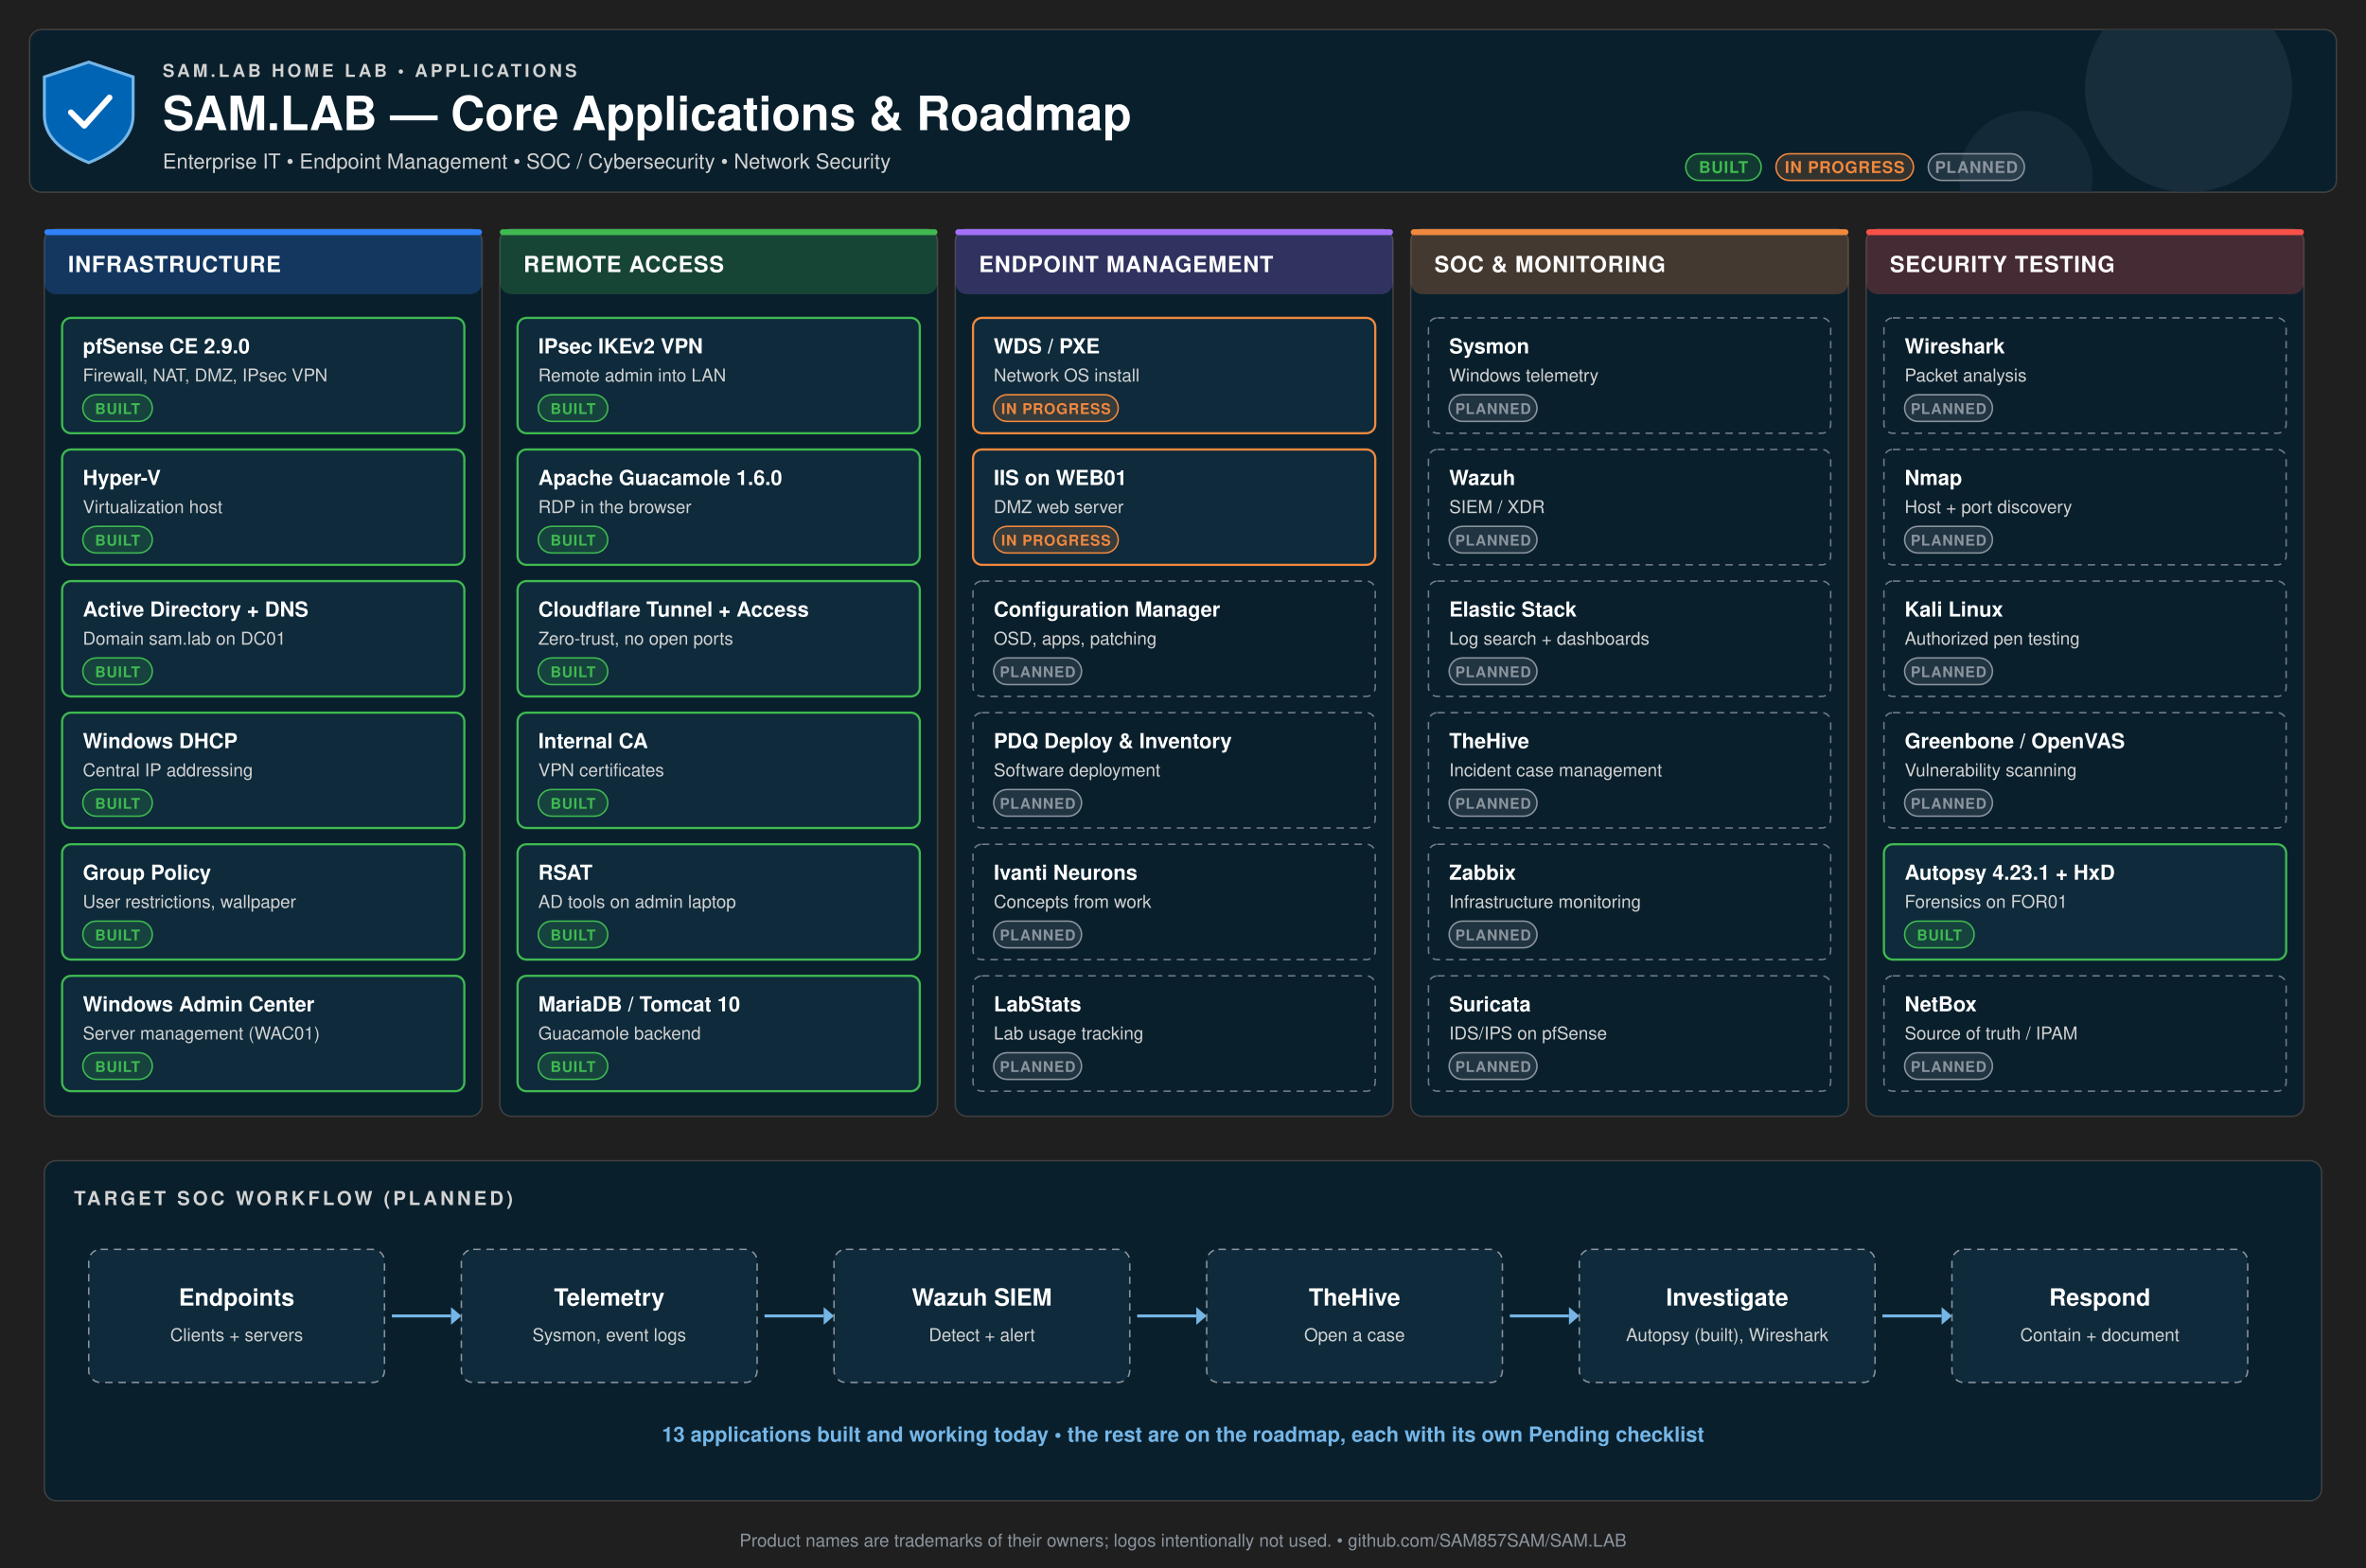
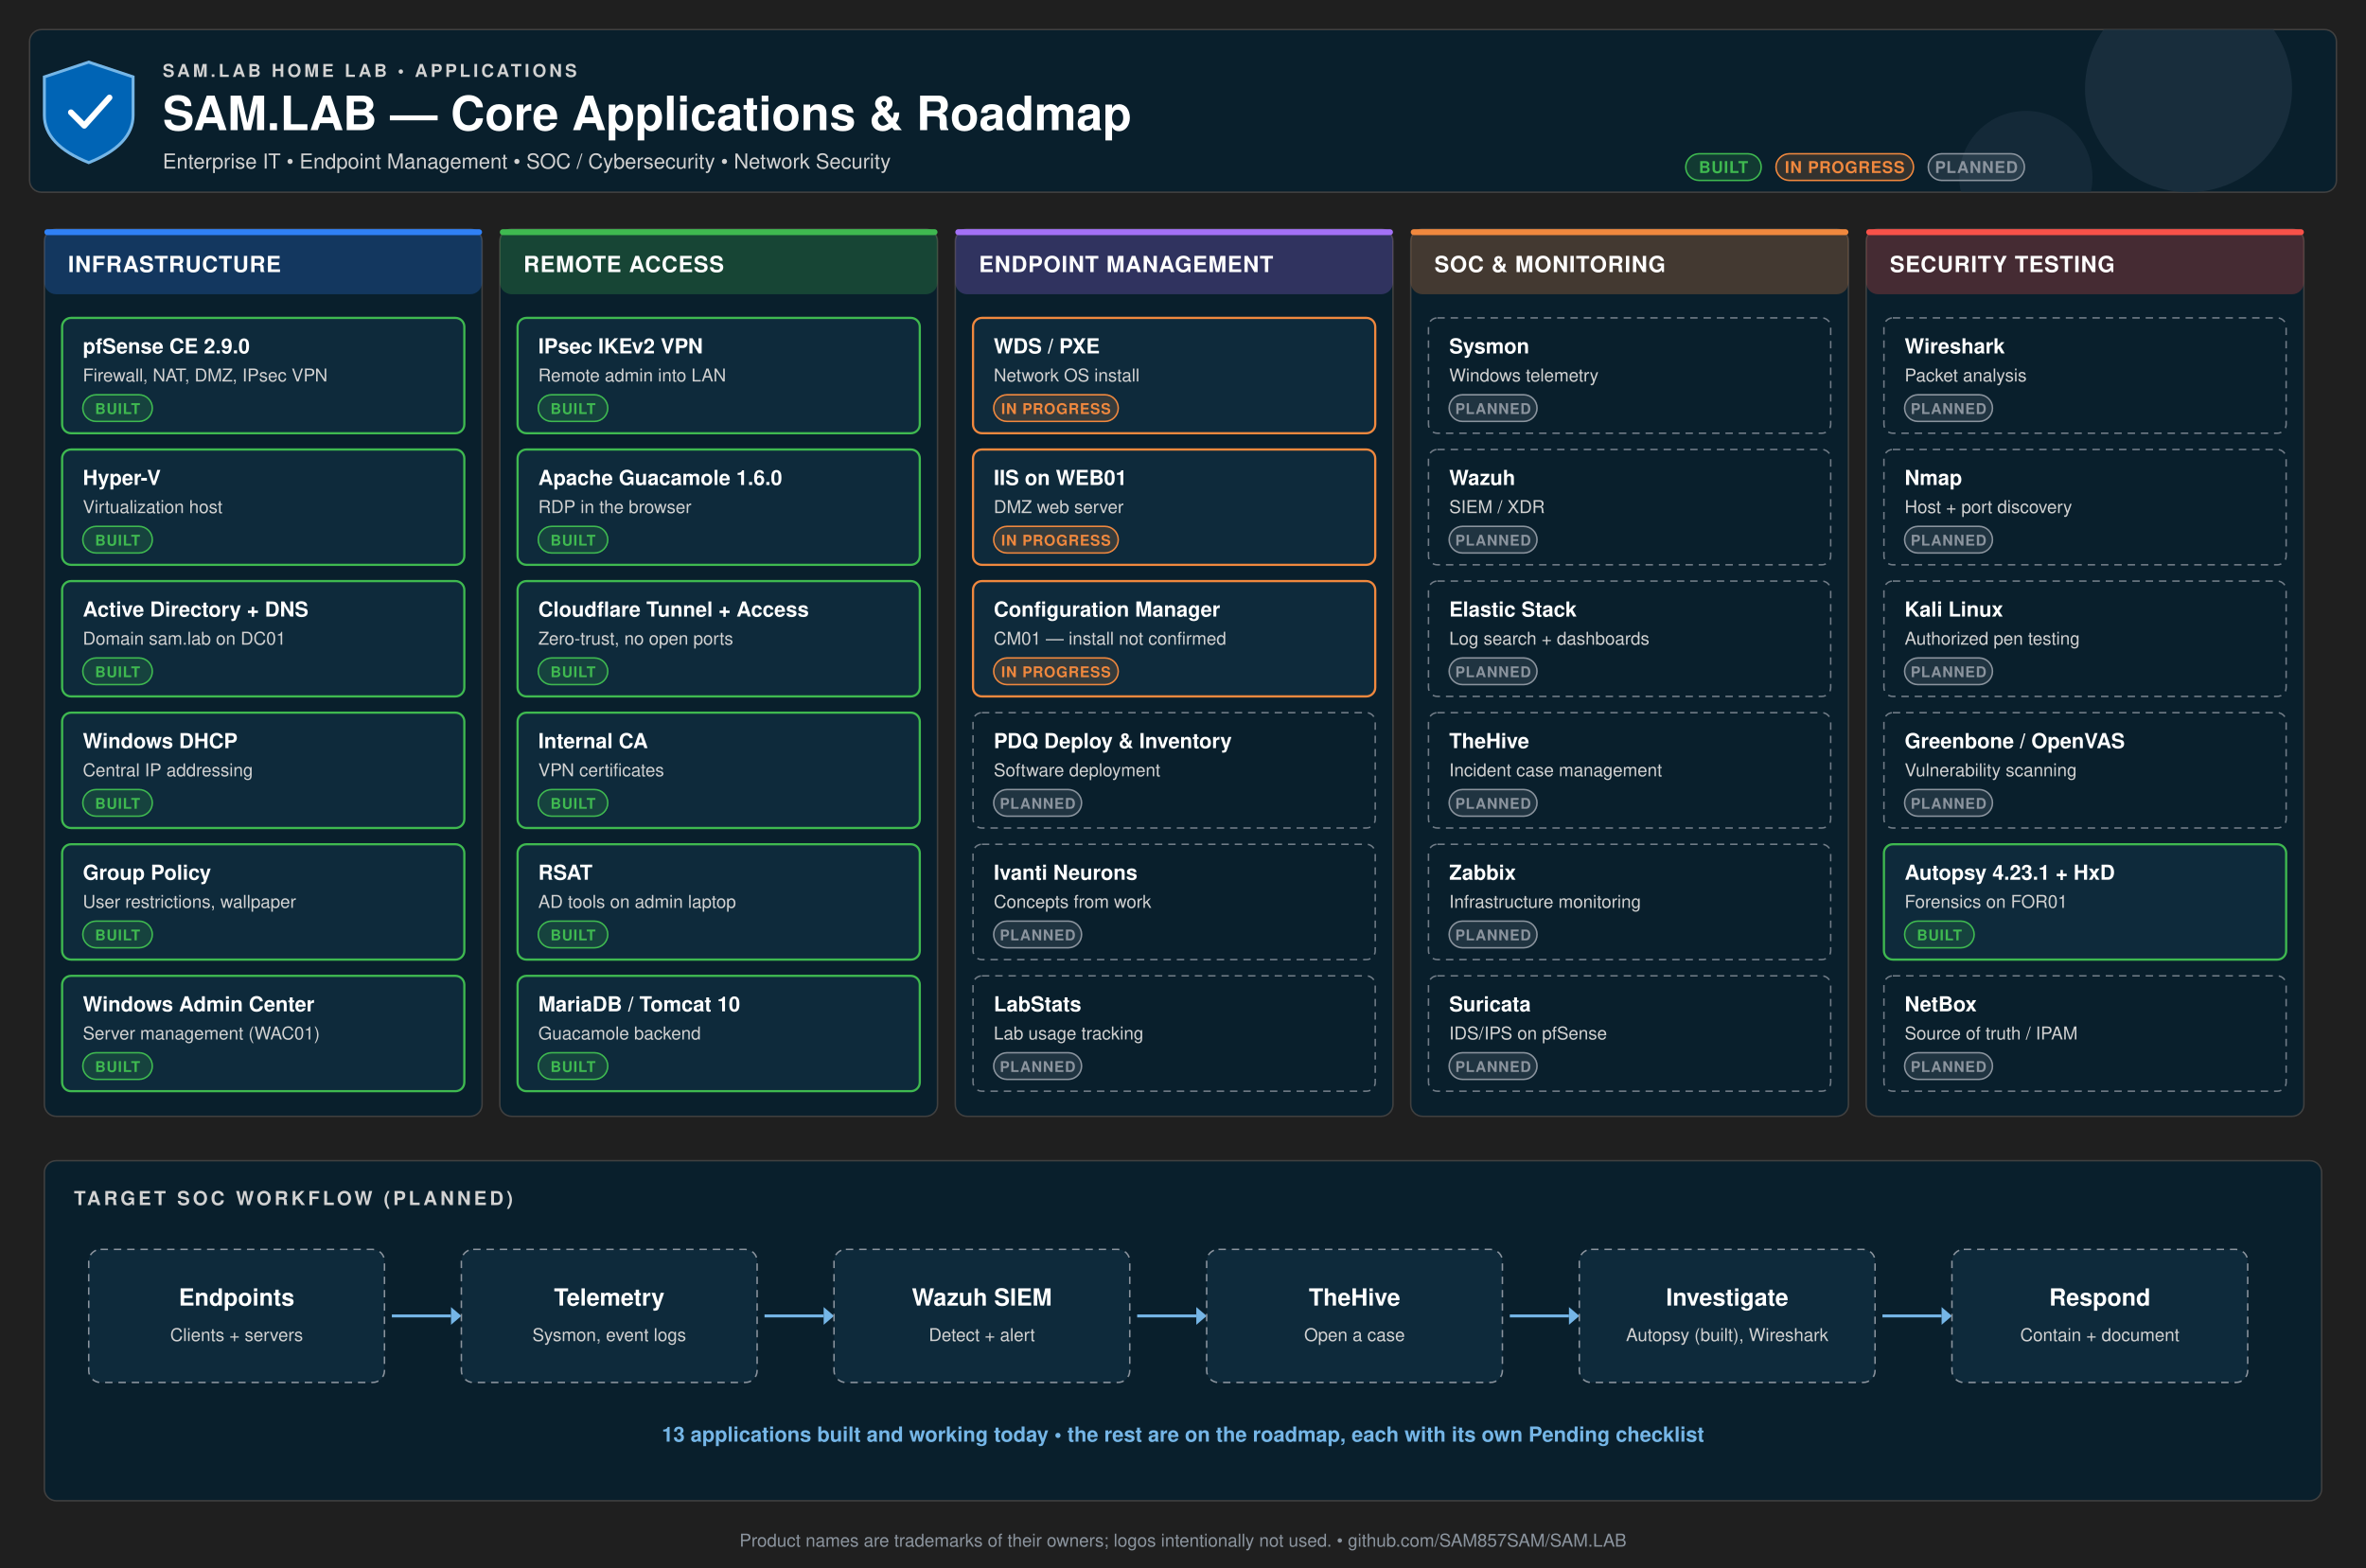
<svg xmlns="http://www.w3.org/2000/svg" width="1600" height="1060" viewBox="0 0 1600 1060">
  <rect x="0" y="0" width="1600" height="1060" rx="0" fill="#1F1F1F" stroke="#1F1F1F" stroke-width="1" opacity="1" />
  <rect x="20" y="20" width="1560" height="110" rx="8" fill="#091F2C" stroke="#404040" stroke-width="1" opacity="1" />
  <clipPath id="hc">
    <rect x="20" y="20" width="1560" height="110" rx="8" />
  </clipPath>
  <g clip-path="url(#hc)">
    <circle cx="1480" cy="60" r="70" fill="#1B3140" opacity="0.8" />
    <circle cx="1370" cy="120" r="45" fill="#1B3140" opacity="0.6" />
  </g>
  <path d="M60 42 L90 52 L90 78 Q90 98 60 110 Q30 98 30 78 L30 52 Z" fill="#0064B5" stroke="#75B6E7" stroke-width="2" />
  <path d="M48 76 L57 85 L74 66" fill="none" stroke="#FFFFFF" stroke-width="4" stroke-linecap="round" stroke-linejoin="round" />
  <text x="110" y="52" font-family="Segoe UI, Helvetica, Arial, sans-serif" font-size="12" fill="#D2D2D2" font-weight="bold" text-anchor="start" letter-spacing="2" opacity="1">SAM.LAB HOME LAB • APPLICATIONS</text>
  <text x="110" y="88" font-family="Segoe UI, Helvetica, Arial, sans-serif" font-size="32" fill="#FFFFFF" font-weight="bold" text-anchor="start" letter-spacing="0" opacity="1">SAM.LAB — Core Applications &amp; Roadmap</text>
  <text x="110" y="114" font-family="Segoe UI, Helvetica, Arial, sans-serif" font-size="14" fill="#D2D2D2" font-weight="normal" text-anchor="start" letter-spacing="0" opacity="1">Enterprise IT • Endpoint Management • SOC / Cybersecurity • Network Security</text>
  <rect x="1140" y="104" width="51" height="18" rx="9" fill="#3FB950" stroke="#3FB950" stroke-width="1" opacity="0.18" />
  <rect x="1140" y="104" width="51" height="18" rx="9" fill="none" stroke="#3FB950" stroke-width="1" opacity="1" />
  <text x="1165.5" y="117" font-family="Segoe UI, Helvetica, Arial, sans-serif" font-size="11" fill="#3FB950" font-weight="bold" text-anchor="middle" letter-spacing="0.5" opacity="1">BUILT</text>
  <rect x="1201" y="104" width="93" height="18" rx="9" fill="#F0883E" stroke="#F0883E" stroke-width="1" opacity="0.18" />
  <rect x="1201" y="104" width="93" height="18" rx="9" fill="none" stroke="#F0883E" stroke-width="1" opacity="1" />
  <text x="1247.5" y="117" font-family="Segoe UI, Helvetica, Arial, sans-serif" font-size="11" fill="#F0883E" font-weight="bold" text-anchor="middle" letter-spacing="0.5" opacity="1">IN PROGRESS</text>
  <rect x="1304" y="104" width="65" height="18" rx="9" fill="#8B949E" stroke="#8B949E" stroke-width="1" opacity="0.18" />
  <rect x="1304" y="104" width="65" height="18" rx="9" fill="none" stroke="#8B949E" stroke-width="1" opacity="1" />
  <text x="1336.5" y="117" font-family="Segoe UI, Helvetica, Arial, sans-serif" font-size="11" fill="#8B949E" font-weight="bold" text-anchor="middle" letter-spacing="0.5" opacity="1">PLANNED</text>
  <rect x="30" y="155" width="296" height="600" rx="8" fill="#091F2C" stroke="#404040" stroke-width="1" opacity="1" />
  <rect x="30" y="155" width="296" height="44" rx="8" fill="#2F81F7" stroke="#2F81F7" stroke-width="0" opacity="0.25" />
  <rect x="30" y="155" width="296" height="4" rx="2" fill="#2F81F7" stroke="#2F81F7" stroke-width="0" opacity="1" />
  <text x="46" y="184" font-family="Segoe UI, Helvetica, Arial, sans-serif" font-size="15" fill="#FFFFFF" font-weight="bold" text-anchor="start" letter-spacing="0.5" opacity="1">INFRASTRUCTURE</text>
  <rect x="42" y="215" width="272" height="78" rx="6" fill="#0E2A3B" stroke="#3FB950" stroke-width="1.5" opacity="1" />
  <text x="56" y="239" font-family="Segoe UI, Helvetica, Arial, sans-serif" font-size="14" fill="#FFFFFF" font-weight="bold" text-anchor="start" letter-spacing="0" opacity="1">pfSense CE 2.9.0</text>
  <text x="56" y="258" font-family="Segoe UI, Helvetica, Arial, sans-serif" font-size="12" fill="#D2D2D2" font-weight="normal" text-anchor="start" letter-spacing="0" opacity="1">Firewall, NAT, DMZ, IPsec VPN</text>
  <rect x="56" y="267" width="47.0" height="18" rx="9" fill="#3FB950" stroke="#3FB950" stroke-width="1" opacity="0.18" />
  <rect x="56" y="267" width="47.0" height="18" rx="9" fill="none" stroke="#3FB950" stroke-width="1" opacity="1" />
  <text x="79.5" y="280" font-family="Segoe UI, Helvetica, Arial, sans-serif" font-size="10" fill="#3FB950" font-weight="bold" text-anchor="middle" letter-spacing="0.5" opacity="1">BUILT</text>
  <rect x="42" y="304" width="272" height="78" rx="6" fill="#0E2A3B" stroke="#3FB950" stroke-width="1.5" opacity="1" />
  <text x="56" y="328" font-family="Segoe UI, Helvetica, Arial, sans-serif" font-size="14" fill="#FFFFFF" font-weight="bold" text-anchor="start" letter-spacing="0" opacity="1">Hyper-V</text>
  <text x="56" y="347" font-family="Segoe UI, Helvetica, Arial, sans-serif" font-size="12" fill="#D2D2D2" font-weight="normal" text-anchor="start" letter-spacing="0" opacity="1">Virtualization host</text>
  <rect x="56" y="356" width="47.0" height="18" rx="9" fill="#3FB950" stroke="#3FB950" stroke-width="1" opacity="0.18" />
  <rect x="56" y="356" width="47.0" height="18" rx="9" fill="none" stroke="#3FB950" stroke-width="1" opacity="1" />
  <text x="79.5" y="369" font-family="Segoe UI, Helvetica, Arial, sans-serif" font-size="10" fill="#3FB950" font-weight="bold" text-anchor="middle" letter-spacing="0.5" opacity="1">BUILT</text>
  <rect x="42" y="393" width="272" height="78" rx="6" fill="#0E2A3B" stroke="#3FB950" stroke-width="1.5" opacity="1" />
  <text x="56" y="417" font-family="Segoe UI, Helvetica, Arial, sans-serif" font-size="14" fill="#FFFFFF" font-weight="bold" text-anchor="start" letter-spacing="0" opacity="1">Active Directory + DNS</text>
  <text x="56" y="436" font-family="Segoe UI, Helvetica, Arial, sans-serif" font-size="12" fill="#D2D2D2" font-weight="normal" text-anchor="start" letter-spacing="0" opacity="1">Domain sam.lab on DC01</text>
  <rect x="56" y="445" width="47.0" height="18" rx="9" fill="#3FB950" stroke="#3FB950" stroke-width="1" opacity="0.18" />
  <rect x="56" y="445" width="47.0" height="18" rx="9" fill="none" stroke="#3FB950" stroke-width="1" opacity="1" />
  <text x="79.5" y="458" font-family="Segoe UI, Helvetica, Arial, sans-serif" font-size="10" fill="#3FB950" font-weight="bold" text-anchor="middle" letter-spacing="0.5" opacity="1">BUILT</text>
  <rect x="42" y="482" width="272" height="78" rx="6" fill="#0E2A3B" stroke="#3FB950" stroke-width="1.5" opacity="1" />
  <text x="56" y="506" font-family="Segoe UI, Helvetica, Arial, sans-serif" font-size="14" fill="#FFFFFF" font-weight="bold" text-anchor="start" letter-spacing="0" opacity="1">Windows DHCP</text>
  <text x="56" y="525" font-family="Segoe UI, Helvetica, Arial, sans-serif" font-size="12" fill="#D2D2D2" font-weight="normal" text-anchor="start" letter-spacing="0" opacity="1">Central IP addressing</text>
  <rect x="56" y="534" width="47.0" height="18" rx="9" fill="#3FB950" stroke="#3FB950" stroke-width="1" opacity="0.18" />
  <rect x="56" y="534" width="47.0" height="18" rx="9" fill="none" stroke="#3FB950" stroke-width="1" opacity="1" />
  <text x="79.5" y="547" font-family="Segoe UI, Helvetica, Arial, sans-serif" font-size="10" fill="#3FB950" font-weight="bold" text-anchor="middle" letter-spacing="0.5" opacity="1">BUILT</text>
  <rect x="42" y="571" width="272" height="78" rx="6" fill="#0E2A3B" stroke="#3FB950" stroke-width="1.5" opacity="1" />
  <text x="56" y="595" font-family="Segoe UI, Helvetica, Arial, sans-serif" font-size="14" fill="#FFFFFF" font-weight="bold" text-anchor="start" letter-spacing="0" opacity="1">Group Policy</text>
  <text x="56" y="614" font-family="Segoe UI, Helvetica, Arial, sans-serif" font-size="12" fill="#D2D2D2" font-weight="normal" text-anchor="start" letter-spacing="0" opacity="1">User restrictions, wallpaper</text>
  <rect x="56" y="623" width="47.0" height="18" rx="9" fill="#3FB950" stroke="#3FB950" stroke-width="1" opacity="0.18" />
  <rect x="56" y="623" width="47.0" height="18" rx="9" fill="none" stroke="#3FB950" stroke-width="1" opacity="1" />
  <text x="79.5" y="636" font-family="Segoe UI, Helvetica, Arial, sans-serif" font-size="10" fill="#3FB950" font-weight="bold" text-anchor="middle" letter-spacing="0.5" opacity="1">BUILT</text>
  <rect x="42" y="660" width="272" height="78" rx="6" fill="#0E2A3B" stroke="#3FB950" stroke-width="1.5" opacity="1" />
  <text x="56" y="684" font-family="Segoe UI, Helvetica, Arial, sans-serif" font-size="14" fill="#FFFFFF" font-weight="bold" text-anchor="start" letter-spacing="0" opacity="1">Windows Admin Center</text>
  <text x="56" y="703" font-family="Segoe UI, Helvetica, Arial, sans-serif" font-size="12" fill="#D2D2D2" font-weight="normal" text-anchor="start" letter-spacing="0" opacity="1">Server management (WAC01)</text>
  <rect x="56" y="712" width="47.0" height="18" rx="9" fill="#3FB950" stroke="#3FB950" stroke-width="1" opacity="0.18" />
  <rect x="56" y="712" width="47.0" height="18" rx="9" fill="none" stroke="#3FB950" stroke-width="1" opacity="1" />
  <text x="79.5" y="725" font-family="Segoe UI, Helvetica, Arial, sans-serif" font-size="10" fill="#3FB950" font-weight="bold" text-anchor="middle" letter-spacing="0.5" opacity="1">BUILT</text>
  <rect x="338" y="155" width="296" height="600" rx="8" fill="#091F2C" stroke="#404040" stroke-width="1" opacity="1" />
  <rect x="338" y="155" width="296" height="44" rx="8" fill="#3FB950" stroke="#3FB950" stroke-width="0" opacity="0.25" />
  <rect x="338" y="155" width="296" height="4" rx="2" fill="#3FB950" stroke="#3FB950" stroke-width="0" opacity="1" />
  <text x="354" y="184" font-family="Segoe UI, Helvetica, Arial, sans-serif" font-size="15" fill="#FFFFFF" font-weight="bold" text-anchor="start" letter-spacing="0.5" opacity="1">REMOTE ACCESS</text>
  <rect x="350" y="215" width="272" height="78" rx="6" fill="#0E2A3B" stroke="#3FB950" stroke-width="1.5" opacity="1" />
  <text x="364" y="239" font-family="Segoe UI, Helvetica, Arial, sans-serif" font-size="14" fill="#FFFFFF" font-weight="bold" text-anchor="start" letter-spacing="0" opacity="1">IPsec IKEv2 VPN</text>
  <text x="364" y="258" font-family="Segoe UI, Helvetica, Arial, sans-serif" font-size="12" fill="#D2D2D2" font-weight="normal" text-anchor="start" letter-spacing="0" opacity="1">Remote admin into LAN</text>
  <rect x="364" y="267" width="47.0" height="18" rx="9" fill="#3FB950" stroke="#3FB950" stroke-width="1" opacity="0.18" />
  <rect x="364" y="267" width="47.0" height="18" rx="9" fill="none" stroke="#3FB950" stroke-width="1" opacity="1" />
  <text x="387.5" y="280" font-family="Segoe UI, Helvetica, Arial, sans-serif" font-size="10" fill="#3FB950" font-weight="bold" text-anchor="middle" letter-spacing="0.5" opacity="1">BUILT</text>
  <rect x="350" y="304" width="272" height="78" rx="6" fill="#0E2A3B" stroke="#3FB950" stroke-width="1.5" opacity="1" />
  <text x="364" y="328" font-family="Segoe UI, Helvetica, Arial, sans-serif" font-size="14" fill="#FFFFFF" font-weight="bold" text-anchor="start" letter-spacing="0" opacity="1">Apache Guacamole 1.6.0</text>
  <text x="364" y="347" font-family="Segoe UI, Helvetica, Arial, sans-serif" font-size="12" fill="#D2D2D2" font-weight="normal" text-anchor="start" letter-spacing="0" opacity="1">RDP in the browser</text>
  <rect x="364" y="356" width="47.0" height="18" rx="9" fill="#3FB950" stroke="#3FB950" stroke-width="1" opacity="0.18" />
  <rect x="364" y="356" width="47.0" height="18" rx="9" fill="none" stroke="#3FB950" stroke-width="1" opacity="1" />
  <text x="387.5" y="369" font-family="Segoe UI, Helvetica, Arial, sans-serif" font-size="10" fill="#3FB950" font-weight="bold" text-anchor="middle" letter-spacing="0.5" opacity="1">BUILT</text>
  <rect x="350" y="393" width="272" height="78" rx="6" fill="#0E2A3B" stroke="#3FB950" stroke-width="1.5" opacity="1" />
  <text x="364" y="417" font-family="Segoe UI, Helvetica, Arial, sans-serif" font-size="14" fill="#FFFFFF" font-weight="bold" text-anchor="start" letter-spacing="0" opacity="1">Cloudflare Tunnel + Access</text>
  <text x="364" y="436" font-family="Segoe UI, Helvetica, Arial, sans-serif" font-size="12" fill="#D2D2D2" font-weight="normal" text-anchor="start" letter-spacing="0" opacity="1">Zero-trust, no open ports</text>
  <rect x="364" y="445" width="47.0" height="18" rx="9" fill="#3FB950" stroke="#3FB950" stroke-width="1" opacity="0.18" />
  <rect x="364" y="445" width="47.0" height="18" rx="9" fill="none" stroke="#3FB950" stroke-width="1" opacity="1" />
  <text x="387.5" y="458" font-family="Segoe UI, Helvetica, Arial, sans-serif" font-size="10" fill="#3FB950" font-weight="bold" text-anchor="middle" letter-spacing="0.5" opacity="1">BUILT</text>
  <rect x="350" y="482" width="272" height="78" rx="6" fill="#0E2A3B" stroke="#3FB950" stroke-width="1.5" opacity="1" />
  <text x="364" y="506" font-family="Segoe UI, Helvetica, Arial, sans-serif" font-size="14" fill="#FFFFFF" font-weight="bold" text-anchor="start" letter-spacing="0" opacity="1">Internal CA</text>
  <text x="364" y="525" font-family="Segoe UI, Helvetica, Arial, sans-serif" font-size="12" fill="#D2D2D2" font-weight="normal" text-anchor="start" letter-spacing="0" opacity="1">VPN certificates</text>
  <rect x="364" y="534" width="47.0" height="18" rx="9" fill="#3FB950" stroke="#3FB950" stroke-width="1" opacity="0.18" />
  <rect x="364" y="534" width="47.0" height="18" rx="9" fill="none" stroke="#3FB950" stroke-width="1" opacity="1" />
  <text x="387.5" y="547" font-family="Segoe UI, Helvetica, Arial, sans-serif" font-size="10" fill="#3FB950" font-weight="bold" text-anchor="middle" letter-spacing="0.5" opacity="1">BUILT</text>
  <rect x="350" y="571" width="272" height="78" rx="6" fill="#0E2A3B" stroke="#3FB950" stroke-width="1.5" opacity="1" />
  <text x="364" y="595" font-family="Segoe UI, Helvetica, Arial, sans-serif" font-size="14" fill="#FFFFFF" font-weight="bold" text-anchor="start" letter-spacing="0" opacity="1">RSAT</text>
  <text x="364" y="614" font-family="Segoe UI, Helvetica, Arial, sans-serif" font-size="12" fill="#D2D2D2" font-weight="normal" text-anchor="start" letter-spacing="0" opacity="1">AD tools on admin laptop</text>
  <rect x="364" y="623" width="47.0" height="18" rx="9" fill="#3FB950" stroke="#3FB950" stroke-width="1" opacity="0.18" />
  <rect x="364" y="623" width="47.0" height="18" rx="9" fill="none" stroke="#3FB950" stroke-width="1" opacity="1" />
  <text x="387.5" y="636" font-family="Segoe UI, Helvetica, Arial, sans-serif" font-size="10" fill="#3FB950" font-weight="bold" text-anchor="middle" letter-spacing="0.5" opacity="1">BUILT</text>
  <rect x="350" y="660" width="272" height="78" rx="6" fill="#0E2A3B" stroke="#3FB950" stroke-width="1.5" opacity="1" />
  <text x="364" y="684" font-family="Segoe UI, Helvetica, Arial, sans-serif" font-size="14" fill="#FFFFFF" font-weight="bold" text-anchor="start" letter-spacing="0" opacity="1">MariaDB / Tomcat 10</text>
  <text x="364" y="703" font-family="Segoe UI, Helvetica, Arial, sans-serif" font-size="12" fill="#D2D2D2" font-weight="normal" text-anchor="start" letter-spacing="0" opacity="1">Guacamole backend</text>
  <rect x="364" y="712" width="47.0" height="18" rx="9" fill="#3FB950" stroke="#3FB950" stroke-width="1" opacity="0.18" />
  <rect x="364" y="712" width="47.0" height="18" rx="9" fill="none" stroke="#3FB950" stroke-width="1" opacity="1" />
  <text x="387.5" y="725" font-family="Segoe UI, Helvetica, Arial, sans-serif" font-size="10" fill="#3FB950" font-weight="bold" text-anchor="middle" letter-spacing="0.5" opacity="1">BUILT</text>
  <rect x="646" y="155" width="296" height="600" rx="8" fill="#091F2C" stroke="#404040" stroke-width="1" opacity="1" />
  <rect x="646" y="155" width="296" height="44" rx="8" fill="#A371F7" stroke="#A371F7" stroke-width="0" opacity="0.25" />
  <rect x="646" y="155" width="296" height="4" rx="2" fill="#A371F7" stroke="#A371F7" stroke-width="0" opacity="1" />
  <text x="662" y="184" font-family="Segoe UI, Helvetica, Arial, sans-serif" font-size="15" fill="#FFFFFF" font-weight="bold" text-anchor="start" letter-spacing="0.5" opacity="1">ENDPOINT MANAGEMENT</text>
  <rect x="658" y="215" width="272" height="78" rx="6" fill="#0E2A3B" stroke="#F0883E" stroke-width="1.5" opacity="1" />
  <text x="672" y="239" font-family="Segoe UI, Helvetica, Arial, sans-serif" font-size="14" fill="#FFFFFF" font-weight="bold" text-anchor="start" letter-spacing="0" opacity="1">WDS / PXE</text>
  <text x="672" y="258" font-family="Segoe UI, Helvetica, Arial, sans-serif" font-size="12" fill="#D2D2D2" font-weight="normal" text-anchor="start" letter-spacing="0" opacity="1">Network OS install</text>
  <rect x="672" y="267" width="84.2" height="18" rx="9" fill="#F0883E" stroke="#F0883E" stroke-width="1" opacity="0.18" />
  <rect x="672" y="267" width="84.2" height="18" rx="9" fill="none" stroke="#F0883E" stroke-width="1" opacity="1" />
  <text x="714.1" y="280" font-family="Segoe UI, Helvetica, Arial, sans-serif" font-size="10" fill="#F0883E" font-weight="bold" text-anchor="middle" letter-spacing="0.5" opacity="1">IN PROGRESS</text>
  <rect x="658" y="304" width="272" height="78" rx="6" fill="#0E2A3B" stroke="#F0883E" stroke-width="1.5" opacity="1" />
  <text x="672" y="328" font-family="Segoe UI, Helvetica, Arial, sans-serif" font-size="14" fill="#FFFFFF" font-weight="bold" text-anchor="start" letter-spacing="0" opacity="1">IIS on WEB01</text>
  <text x="672" y="347" font-family="Segoe UI, Helvetica, Arial, sans-serif" font-size="12" fill="#D2D2D2" font-weight="normal" text-anchor="start" letter-spacing="0" opacity="1">DMZ web server</text>
  <rect x="672" y="356" width="84.2" height="18" rx="9" fill="#F0883E" stroke="#F0883E" stroke-width="1" opacity="0.18" />
  <rect x="672" y="356" width="84.2" height="18" rx="9" fill="none" stroke="#F0883E" stroke-width="1" opacity="1" />
  <text x="714.1" y="369" font-family="Segoe UI, Helvetica, Arial, sans-serif" font-size="10" fill="#F0883E" font-weight="bold" text-anchor="middle" letter-spacing="0.5" opacity="1">IN PROGRESS</text>
-   <rect x="658" y="393" width="272" height="78" rx="6" fill="#091F2C" stroke="#8B949E" stroke-width="1" stroke-dasharray="5 4" opacity="0.8" />
+   <rect x="658" y="393" width="272" height="78" rx="6" fill="#0E2A3B" stroke="#F0883E" stroke-width="1.5" opacity="1" />
  <text x="672" y="417" font-family="Segoe UI, Helvetica, Arial, sans-serif" font-size="14" fill="#FFFFFF" font-weight="bold" text-anchor="start" letter-spacing="0" opacity="1">Configuration Manager</text>
-   <text x="672" y="436" font-family="Segoe UI, Helvetica, Arial, sans-serif" font-size="12" fill="#D2D2D2" font-weight="normal" text-anchor="start" letter-spacing="0" opacity="1">OSD, apps, patching</text>
-   <rect x="672" y="445" width="59.4" height="18" rx="9" fill="#8B949E" stroke="#8B949E" stroke-width="1" opacity="0.18" />
-   <rect x="672" y="445" width="59.4" height="18" rx="9" fill="none" stroke="#8B949E" stroke-width="1" opacity="1" />
-   <text x="701.7" y="458" font-family="Segoe UI, Helvetica, Arial, sans-serif" font-size="10" fill="#8B949E" font-weight="bold" text-anchor="middle" letter-spacing="0.5" opacity="1">PLANNED</text>
+   <text x="672" y="436" font-family="Segoe UI, Helvetica, Arial, sans-serif" font-size="12" fill="#D2D2D2" font-weight="normal" text-anchor="start" letter-spacing="0" opacity="1">CM01 — install not confirmed</text>
+   <rect x="672" y="445" width="84.2" height="18" rx="9" fill="#F0883E" stroke="#F0883E" stroke-width="1" opacity="0.18" />
+   <rect x="672" y="445" width="84.2" height="18" rx="9" fill="none" stroke="#F0883E" stroke-width="1" opacity="1" />
+   <text x="714.1" y="458" font-family="Segoe UI, Helvetica, Arial, sans-serif" font-size="10" fill="#F0883E" font-weight="bold" text-anchor="middle" letter-spacing="0.5" opacity="1">IN PROGRESS</text>
  <rect x="658" y="482" width="272" height="78" rx="6" fill="#091F2C" stroke="#8B949E" stroke-width="1" stroke-dasharray="5 4" opacity="0.8" />
  <text x="672" y="506" font-family="Segoe UI, Helvetica, Arial, sans-serif" font-size="14" fill="#FFFFFF" font-weight="bold" text-anchor="start" letter-spacing="0" opacity="1">PDQ Deploy &amp; Inventory</text>
  <text x="672" y="525" font-family="Segoe UI, Helvetica, Arial, sans-serif" font-size="12" fill="#D2D2D2" font-weight="normal" text-anchor="start" letter-spacing="0" opacity="1">Software deployment</text>
  <rect x="672" y="534" width="59.4" height="18" rx="9" fill="#8B949E" stroke="#8B949E" stroke-width="1" opacity="0.18" />
  <rect x="672" y="534" width="59.4" height="18" rx="9" fill="none" stroke="#8B949E" stroke-width="1" opacity="1" />
  <text x="701.7" y="547" font-family="Segoe UI, Helvetica, Arial, sans-serif" font-size="10" fill="#8B949E" font-weight="bold" text-anchor="middle" letter-spacing="0.5" opacity="1">PLANNED</text>
  <rect x="658" y="571" width="272" height="78" rx="6" fill="#091F2C" stroke="#8B949E" stroke-width="1" stroke-dasharray="5 4" opacity="0.8" />
  <text x="672" y="595" font-family="Segoe UI, Helvetica, Arial, sans-serif" font-size="14" fill="#FFFFFF" font-weight="bold" text-anchor="start" letter-spacing="0" opacity="1">Ivanti Neurons</text>
  <text x="672" y="614" font-family="Segoe UI, Helvetica, Arial, sans-serif" font-size="12" fill="#D2D2D2" font-weight="normal" text-anchor="start" letter-spacing="0" opacity="1">Concepts from work</text>
  <rect x="672" y="623" width="59.4" height="18" rx="9" fill="#8B949E" stroke="#8B949E" stroke-width="1" opacity="0.18" />
  <rect x="672" y="623" width="59.4" height="18" rx="9" fill="none" stroke="#8B949E" stroke-width="1" opacity="1" />
  <text x="701.7" y="636" font-family="Segoe UI, Helvetica, Arial, sans-serif" font-size="10" fill="#8B949E" font-weight="bold" text-anchor="middle" letter-spacing="0.5" opacity="1">PLANNED</text>
  <rect x="658" y="660" width="272" height="78" rx="6" fill="#091F2C" stroke="#8B949E" stroke-width="1" stroke-dasharray="5 4" opacity="0.8" />
  <text x="672" y="684" font-family="Segoe UI, Helvetica, Arial, sans-serif" font-size="14" fill="#FFFFFF" font-weight="bold" text-anchor="start" letter-spacing="0" opacity="1">LabStats</text>
  <text x="672" y="703" font-family="Segoe UI, Helvetica, Arial, sans-serif" font-size="12" fill="#D2D2D2" font-weight="normal" text-anchor="start" letter-spacing="0" opacity="1">Lab usage tracking</text>
  <rect x="672" y="712" width="59.4" height="18" rx="9" fill="#8B949E" stroke="#8B949E" stroke-width="1" opacity="0.18" />
  <rect x="672" y="712" width="59.4" height="18" rx="9" fill="none" stroke="#8B949E" stroke-width="1" opacity="1" />
  <text x="701.7" y="725" font-family="Segoe UI, Helvetica, Arial, sans-serif" font-size="10" fill="#8B949E" font-weight="bold" text-anchor="middle" letter-spacing="0.5" opacity="1">PLANNED</text>
  <rect x="954" y="155" width="296" height="600" rx="8" fill="#091F2C" stroke="#404040" stroke-width="1" opacity="1" />
  <rect x="954" y="155" width="296" height="44" rx="8" fill="#F0883E" stroke="#F0883E" stroke-width="0" opacity="0.25" />
  <rect x="954" y="155" width="296" height="4" rx="2" fill="#F0883E" stroke="#F0883E" stroke-width="0" opacity="1" />
  <text x="970" y="184" font-family="Segoe UI, Helvetica, Arial, sans-serif" font-size="15" fill="#FFFFFF" font-weight="bold" text-anchor="start" letter-spacing="0.5" opacity="1">SOC &amp; MONITORING</text>
  <rect x="966" y="215" width="272" height="78" rx="6" fill="#091F2C" stroke="#8B949E" stroke-width="1" stroke-dasharray="5 4" opacity="0.8" />
  <text x="980" y="239" font-family="Segoe UI, Helvetica, Arial, sans-serif" font-size="14" fill="#FFFFFF" font-weight="bold" text-anchor="start" letter-spacing="0" opacity="1">Sysmon</text>
  <text x="980" y="258" font-family="Segoe UI, Helvetica, Arial, sans-serif" font-size="12" fill="#D2D2D2" font-weight="normal" text-anchor="start" letter-spacing="0" opacity="1">Windows telemetry</text>
  <rect x="980" y="267" width="59.4" height="18" rx="9" fill="#8B949E" stroke="#8B949E" stroke-width="1" opacity="0.18" />
  <rect x="980" y="267" width="59.4" height="18" rx="9" fill="none" stroke="#8B949E" stroke-width="1" opacity="1" />
  <text x="1009.7" y="280" font-family="Segoe UI, Helvetica, Arial, sans-serif" font-size="10" fill="#8B949E" font-weight="bold" text-anchor="middle" letter-spacing="0.5" opacity="1">PLANNED</text>
  <rect x="966" y="304" width="272" height="78" rx="6" fill="#091F2C" stroke="#8B949E" stroke-width="1" stroke-dasharray="5 4" opacity="0.8" />
  <text x="980" y="328" font-family="Segoe UI, Helvetica, Arial, sans-serif" font-size="14" fill="#FFFFFF" font-weight="bold" text-anchor="start" letter-spacing="0" opacity="1">Wazuh</text>
  <text x="980" y="347" font-family="Segoe UI, Helvetica, Arial, sans-serif" font-size="12" fill="#D2D2D2" font-weight="normal" text-anchor="start" letter-spacing="0" opacity="1">SIEM / XDR</text>
  <rect x="980" y="356" width="59.4" height="18" rx="9" fill="#8B949E" stroke="#8B949E" stroke-width="1" opacity="0.18" />
  <rect x="980" y="356" width="59.4" height="18" rx="9" fill="none" stroke="#8B949E" stroke-width="1" opacity="1" />
  <text x="1009.7" y="369" font-family="Segoe UI, Helvetica, Arial, sans-serif" font-size="10" fill="#8B949E" font-weight="bold" text-anchor="middle" letter-spacing="0.5" opacity="1">PLANNED</text>
  <rect x="966" y="393" width="272" height="78" rx="6" fill="#091F2C" stroke="#8B949E" stroke-width="1" stroke-dasharray="5 4" opacity="0.8" />
  <text x="980" y="417" font-family="Segoe UI, Helvetica, Arial, sans-serif" font-size="14" fill="#FFFFFF" font-weight="bold" text-anchor="start" letter-spacing="0" opacity="1">Elastic Stack</text>
  <text x="980" y="436" font-family="Segoe UI, Helvetica, Arial, sans-serif" font-size="12" fill="#D2D2D2" font-weight="normal" text-anchor="start" letter-spacing="0" opacity="1">Log search + dashboards</text>
  <rect x="980" y="445" width="59.4" height="18" rx="9" fill="#8B949E" stroke="#8B949E" stroke-width="1" opacity="0.18" />
  <rect x="980" y="445" width="59.4" height="18" rx="9" fill="none" stroke="#8B949E" stroke-width="1" opacity="1" />
  <text x="1009.7" y="458" font-family="Segoe UI, Helvetica, Arial, sans-serif" font-size="10" fill="#8B949E" font-weight="bold" text-anchor="middle" letter-spacing="0.5" opacity="1">PLANNED</text>
  <rect x="966" y="482" width="272" height="78" rx="6" fill="#091F2C" stroke="#8B949E" stroke-width="1" stroke-dasharray="5 4" opacity="0.8" />
  <text x="980" y="506" font-family="Segoe UI, Helvetica, Arial, sans-serif" font-size="14" fill="#FFFFFF" font-weight="bold" text-anchor="start" letter-spacing="0" opacity="1">TheHive</text>
  <text x="980" y="525" font-family="Segoe UI, Helvetica, Arial, sans-serif" font-size="12" fill="#D2D2D2" font-weight="normal" text-anchor="start" letter-spacing="0" opacity="1">Incident case management</text>
  <rect x="980" y="534" width="59.4" height="18" rx="9" fill="#8B949E" stroke="#8B949E" stroke-width="1" opacity="0.18" />
  <rect x="980" y="534" width="59.4" height="18" rx="9" fill="none" stroke="#8B949E" stroke-width="1" opacity="1" />
  <text x="1009.7" y="547" font-family="Segoe UI, Helvetica, Arial, sans-serif" font-size="10" fill="#8B949E" font-weight="bold" text-anchor="middle" letter-spacing="0.5" opacity="1">PLANNED</text>
  <rect x="966" y="571" width="272" height="78" rx="6" fill="#091F2C" stroke="#8B949E" stroke-width="1" stroke-dasharray="5 4" opacity="0.8" />
  <text x="980" y="595" font-family="Segoe UI, Helvetica, Arial, sans-serif" font-size="14" fill="#FFFFFF" font-weight="bold" text-anchor="start" letter-spacing="0" opacity="1">Zabbix</text>
  <text x="980" y="614" font-family="Segoe UI, Helvetica, Arial, sans-serif" font-size="12" fill="#D2D2D2" font-weight="normal" text-anchor="start" letter-spacing="0" opacity="1">Infrastructure monitoring</text>
  <rect x="980" y="623" width="59.4" height="18" rx="9" fill="#8B949E" stroke="#8B949E" stroke-width="1" opacity="0.18" />
  <rect x="980" y="623" width="59.4" height="18" rx="9" fill="none" stroke="#8B949E" stroke-width="1" opacity="1" />
  <text x="1009.7" y="636" font-family="Segoe UI, Helvetica, Arial, sans-serif" font-size="10" fill="#8B949E" font-weight="bold" text-anchor="middle" letter-spacing="0.5" opacity="1">PLANNED</text>
  <rect x="966" y="660" width="272" height="78" rx="6" fill="#091F2C" stroke="#8B949E" stroke-width="1" stroke-dasharray="5 4" opacity="0.8" />
  <text x="980" y="684" font-family="Segoe UI, Helvetica, Arial, sans-serif" font-size="14" fill="#FFFFFF" font-weight="bold" text-anchor="start" letter-spacing="0" opacity="1">Suricata</text>
  <text x="980" y="703" font-family="Segoe UI, Helvetica, Arial, sans-serif" font-size="12" fill="#D2D2D2" font-weight="normal" text-anchor="start" letter-spacing="0" opacity="1">IDS/IPS on pfSense</text>
  <rect x="980" y="712" width="59.4" height="18" rx="9" fill="#8B949E" stroke="#8B949E" stroke-width="1" opacity="0.18" />
  <rect x="980" y="712" width="59.4" height="18" rx="9" fill="none" stroke="#8B949E" stroke-width="1" opacity="1" />
  <text x="1009.7" y="725" font-family="Segoe UI, Helvetica, Arial, sans-serif" font-size="10" fill="#8B949E" font-weight="bold" text-anchor="middle" letter-spacing="0.5" opacity="1">PLANNED</text>
  <rect x="1262" y="155" width="296" height="600" rx="8" fill="#091F2C" stroke="#404040" stroke-width="1" opacity="1" />
  <rect x="1262" y="155" width="296" height="44" rx="8" fill="#F85149" stroke="#F85149" stroke-width="0" opacity="0.25" />
  <rect x="1262" y="155" width="296" height="4" rx="2" fill="#F85149" stroke="#F85149" stroke-width="0" opacity="1" />
  <text x="1278" y="184" font-family="Segoe UI, Helvetica, Arial, sans-serif" font-size="15" fill="#FFFFFF" font-weight="bold" text-anchor="start" letter-spacing="0.5" opacity="1">SECURITY TESTING</text>
  <rect x="1274" y="215" width="272" height="78" rx="6" fill="#091F2C" stroke="#8B949E" stroke-width="1" stroke-dasharray="5 4" opacity="0.8" />
  <text x="1288" y="239" font-family="Segoe UI, Helvetica, Arial, sans-serif" font-size="14" fill="#FFFFFF" font-weight="bold" text-anchor="start" letter-spacing="0" opacity="1">Wireshark</text>
  <text x="1288" y="258" font-family="Segoe UI, Helvetica, Arial, sans-serif" font-size="12" fill="#D2D2D2" font-weight="normal" text-anchor="start" letter-spacing="0" opacity="1">Packet analysis</text>
  <rect x="1288" y="267" width="59.4" height="18" rx="9" fill="#8B949E" stroke="#8B949E" stroke-width="1" opacity="0.18" />
  <rect x="1288" y="267" width="59.4" height="18" rx="9" fill="none" stroke="#8B949E" stroke-width="1" opacity="1" />
  <text x="1317.7" y="280" font-family="Segoe UI, Helvetica, Arial, sans-serif" font-size="10" fill="#8B949E" font-weight="bold" text-anchor="middle" letter-spacing="0.5" opacity="1">PLANNED</text>
  <rect x="1274" y="304" width="272" height="78" rx="6" fill="#091F2C" stroke="#8B949E" stroke-width="1" stroke-dasharray="5 4" opacity="0.8" />
  <text x="1288" y="328" font-family="Segoe UI, Helvetica, Arial, sans-serif" font-size="14" fill="#FFFFFF" font-weight="bold" text-anchor="start" letter-spacing="0" opacity="1">Nmap</text>
  <text x="1288" y="347" font-family="Segoe UI, Helvetica, Arial, sans-serif" font-size="12" fill="#D2D2D2" font-weight="normal" text-anchor="start" letter-spacing="0" opacity="1">Host + port discovery</text>
  <rect x="1288" y="356" width="59.4" height="18" rx="9" fill="#8B949E" stroke="#8B949E" stroke-width="1" opacity="0.18" />
  <rect x="1288" y="356" width="59.4" height="18" rx="9" fill="none" stroke="#8B949E" stroke-width="1" opacity="1" />
  <text x="1317.7" y="369" font-family="Segoe UI, Helvetica, Arial, sans-serif" font-size="10" fill="#8B949E" font-weight="bold" text-anchor="middle" letter-spacing="0.5" opacity="1">PLANNED</text>
  <rect x="1274" y="393" width="272" height="78" rx="6" fill="#091F2C" stroke="#8B949E" stroke-width="1" stroke-dasharray="5 4" opacity="0.8" />
  <text x="1288" y="417" font-family="Segoe UI, Helvetica, Arial, sans-serif" font-size="14" fill="#FFFFFF" font-weight="bold" text-anchor="start" letter-spacing="0" opacity="1">Kali Linux</text>
  <text x="1288" y="436" font-family="Segoe UI, Helvetica, Arial, sans-serif" font-size="12" fill="#D2D2D2" font-weight="normal" text-anchor="start" letter-spacing="0" opacity="1">Authorized pen testing</text>
  <rect x="1288" y="445" width="59.4" height="18" rx="9" fill="#8B949E" stroke="#8B949E" stroke-width="1" opacity="0.18" />
  <rect x="1288" y="445" width="59.4" height="18" rx="9" fill="none" stroke="#8B949E" stroke-width="1" opacity="1" />
  <text x="1317.7" y="458" font-family="Segoe UI, Helvetica, Arial, sans-serif" font-size="10" fill="#8B949E" font-weight="bold" text-anchor="middle" letter-spacing="0.5" opacity="1">PLANNED</text>
  <rect x="1274" y="482" width="272" height="78" rx="6" fill="#091F2C" stroke="#8B949E" stroke-width="1" stroke-dasharray="5 4" opacity="0.8" />
  <text x="1288" y="506" font-family="Segoe UI, Helvetica, Arial, sans-serif" font-size="14" fill="#FFFFFF" font-weight="bold" text-anchor="start" letter-spacing="0" opacity="1">Greenbone / OpenVAS</text>
  <text x="1288" y="525" font-family="Segoe UI, Helvetica, Arial, sans-serif" font-size="12" fill="#D2D2D2" font-weight="normal" text-anchor="start" letter-spacing="0" opacity="1">Vulnerability scanning</text>
  <rect x="1288" y="534" width="59.4" height="18" rx="9" fill="#8B949E" stroke="#8B949E" stroke-width="1" opacity="0.18" />
  <rect x="1288" y="534" width="59.4" height="18" rx="9" fill="none" stroke="#8B949E" stroke-width="1" opacity="1" />
  <text x="1317.7" y="547" font-family="Segoe UI, Helvetica, Arial, sans-serif" font-size="10" fill="#8B949E" font-weight="bold" text-anchor="middle" letter-spacing="0.5" opacity="1">PLANNED</text>
  <rect x="1274" y="571" width="272" height="78" rx="6" fill="#0E2A3B" stroke="#3FB950" stroke-width="1.5" opacity="1" />
  <text x="1288" y="595" font-family="Segoe UI, Helvetica, Arial, sans-serif" font-size="14" fill="#FFFFFF" font-weight="bold" text-anchor="start" letter-spacing="0" opacity="1">Autopsy 4.23.1 + HxD</text>
  <text x="1288" y="614" font-family="Segoe UI, Helvetica, Arial, sans-serif" font-size="12" fill="#D2D2D2" font-weight="normal" text-anchor="start" letter-spacing="0" opacity="1">Forensics on FOR01</text>
  <rect x="1288" y="623" width="47.0" height="18" rx="9" fill="#3FB950" stroke="#3FB950" stroke-width="1" opacity="0.18" />
  <rect x="1288" y="623" width="47.0" height="18" rx="9" fill="none" stroke="#3FB950" stroke-width="1" opacity="1" />
  <text x="1311.5" y="636" font-family="Segoe UI, Helvetica, Arial, sans-serif" font-size="10" fill="#3FB950" font-weight="bold" text-anchor="middle" letter-spacing="0.5" opacity="1">BUILT</text>
  <rect x="1274" y="660" width="272" height="78" rx="6" fill="#091F2C" stroke="#8B949E" stroke-width="1" stroke-dasharray="5 4" opacity="0.8" />
  <text x="1288" y="684" font-family="Segoe UI, Helvetica, Arial, sans-serif" font-size="14" fill="#FFFFFF" font-weight="bold" text-anchor="start" letter-spacing="0" opacity="1">NetBox</text>
  <text x="1288" y="703" font-family="Segoe UI, Helvetica, Arial, sans-serif" font-size="12" fill="#D2D2D2" font-weight="normal" text-anchor="start" letter-spacing="0" opacity="1">Source of truth / IPAM</text>
  <rect x="1288" y="712" width="59.4" height="18" rx="9" fill="#8B949E" stroke="#8B949E" stroke-width="1" opacity="0.18" />
  <rect x="1288" y="712" width="59.4" height="18" rx="9" fill="none" stroke="#8B949E" stroke-width="1" opacity="1" />
  <text x="1317.7" y="725" font-family="Segoe UI, Helvetica, Arial, sans-serif" font-size="10" fill="#8B949E" font-weight="bold" text-anchor="middle" letter-spacing="0.5" opacity="1">PLANNED</text>
  <rect x="30" y="785" width="1540" height="230" rx="8" fill="#091F2C" stroke="#404040" stroke-width="1" opacity="1" />
  <text x="50" y="815" font-family="Segoe UI, Helvetica, Arial, sans-serif" font-size="13" fill="#D2D2D2" font-weight="bold" text-anchor="start" letter-spacing="2" opacity="1">TARGET SOC WORKFLOW (PLANNED)</text>
  <rect x="60" y="845" width="200" height="90" rx="8" fill="#0E2A3B" stroke="#8B949E" stroke-width="1" stroke-dasharray="5 4" opacity="1" />
  <text x="160" y="883" font-family="Segoe UI, Helvetica, Arial, sans-serif" font-size="16" fill="#FFFFFF" font-weight="bold" text-anchor="middle" letter-spacing="0" opacity="1">Endpoints</text>
  <text x="160" y="907" font-family="Segoe UI, Helvetica, Arial, sans-serif" font-size="12" fill="#D2D2D2" font-weight="normal" text-anchor="middle" letter-spacing="0" opacity="1">Clients + servers</text>
  <line x1="265" y1="890" x2="305" y2="890" stroke="#75B6E7" stroke-width="2" />
  <path d="M305 884 L312 890 L305 896 Z" fill="#75B6E7" />
  <rect x="312" y="845" width="200" height="90" rx="8" fill="#0E2A3B" stroke="#8B949E" stroke-width="1" stroke-dasharray="5 4" opacity="1" />
  <text x="412" y="883" font-family="Segoe UI, Helvetica, Arial, sans-serif" font-size="16" fill="#FFFFFF" font-weight="bold" text-anchor="middle" letter-spacing="0" opacity="1">Telemetry</text>
  <text x="412" y="907" font-family="Segoe UI, Helvetica, Arial, sans-serif" font-size="12" fill="#D2D2D2" font-weight="normal" text-anchor="middle" letter-spacing="0" opacity="1">Sysmon, event logs</text>
  <line x1="517" y1="890" x2="557" y2="890" stroke="#75B6E7" stroke-width="2" />
  <path d="M557 884 L564 890 L557 896 Z" fill="#75B6E7" />
  <rect x="564" y="845" width="200" height="90" rx="8" fill="#0E2A3B" stroke="#8B949E" stroke-width="1" stroke-dasharray="5 4" opacity="1" />
  <text x="664" y="883" font-family="Segoe UI, Helvetica, Arial, sans-serif" font-size="16" fill="#FFFFFF" font-weight="bold" text-anchor="middle" letter-spacing="0" opacity="1">Wazuh SIEM</text>
  <text x="664" y="907" font-family="Segoe UI, Helvetica, Arial, sans-serif" font-size="12" fill="#D2D2D2" font-weight="normal" text-anchor="middle" letter-spacing="0" opacity="1">Detect + alert</text>
  <line x1="769" y1="890" x2="809" y2="890" stroke="#75B6E7" stroke-width="2" />
  <path d="M809 884 L816 890 L809 896 Z" fill="#75B6E7" />
  <rect x="816" y="845" width="200" height="90" rx="8" fill="#0E2A3B" stroke="#8B949E" stroke-width="1" stroke-dasharray="5 4" opacity="1" />
  <text x="916" y="883" font-family="Segoe UI, Helvetica, Arial, sans-serif" font-size="16" fill="#FFFFFF" font-weight="bold" text-anchor="middle" letter-spacing="0" opacity="1">TheHive</text>
  <text x="916" y="907" font-family="Segoe UI, Helvetica, Arial, sans-serif" font-size="12" fill="#D2D2D2" font-weight="normal" text-anchor="middle" letter-spacing="0" opacity="1">Open a case</text>
  <line x1="1021" y1="890" x2="1061" y2="890" stroke="#75B6E7" stroke-width="2" />
  <path d="M1061 884 L1068 890 L1061 896 Z" fill="#75B6E7" />
  <rect x="1068" y="845" width="200" height="90" rx="8" fill="#0E2A3B" stroke="#8B949E" stroke-width="1" stroke-dasharray="5 4" opacity="1" />
  <text x="1168" y="883" font-family="Segoe UI, Helvetica, Arial, sans-serif" font-size="16" fill="#FFFFFF" font-weight="bold" text-anchor="middle" letter-spacing="0" opacity="1">Investigate</text>
  <text x="1168" y="907" font-family="Segoe UI, Helvetica, Arial, sans-serif" font-size="12" fill="#D2D2D2" font-weight="normal" text-anchor="middle" letter-spacing="0" opacity="1">Autopsy (built), Wireshark</text>
  <line x1="1273" y1="890" x2="1313" y2="890" stroke="#75B6E7" stroke-width="2" />
  <path d="M1313 884 L1320 890 L1313 896 Z" fill="#75B6E7" />
  <rect x="1320" y="845" width="200" height="90" rx="8" fill="#0E2A3B" stroke="#8B949E" stroke-width="1" stroke-dasharray="5 4" opacity="1" />
  <text x="1420" y="883" font-family="Segoe UI, Helvetica, Arial, sans-serif" font-size="16" fill="#FFFFFF" font-weight="bold" text-anchor="middle" letter-spacing="0" opacity="1">Respond</text>
  <text x="1420" y="907" font-family="Segoe UI, Helvetica, Arial, sans-serif" font-size="12" fill="#D2D2D2" font-weight="normal" text-anchor="middle" letter-spacing="0" opacity="1">Contain + document</text>
  <text x="800" y="975" font-family="Segoe UI, Helvetica, Arial, sans-serif" font-size="14" fill="#75B6E7" font-weight="bold" text-anchor="middle" letter-spacing="0" opacity="1">13 applications built and working today  •  the rest are on the roadmap, each with its own Pending checklist</text>
  <text x="800.0" y="1046" font-family="Segoe UI, Helvetica, Arial, sans-serif" font-size="12" fill="#8B949E" font-weight="normal" text-anchor="middle" letter-spacing="0" opacity="1">Product names are trademarks of their owners; logos intentionally not used.  •  github.com/SAM857SAM/SAM.LAB</text>
</svg>
